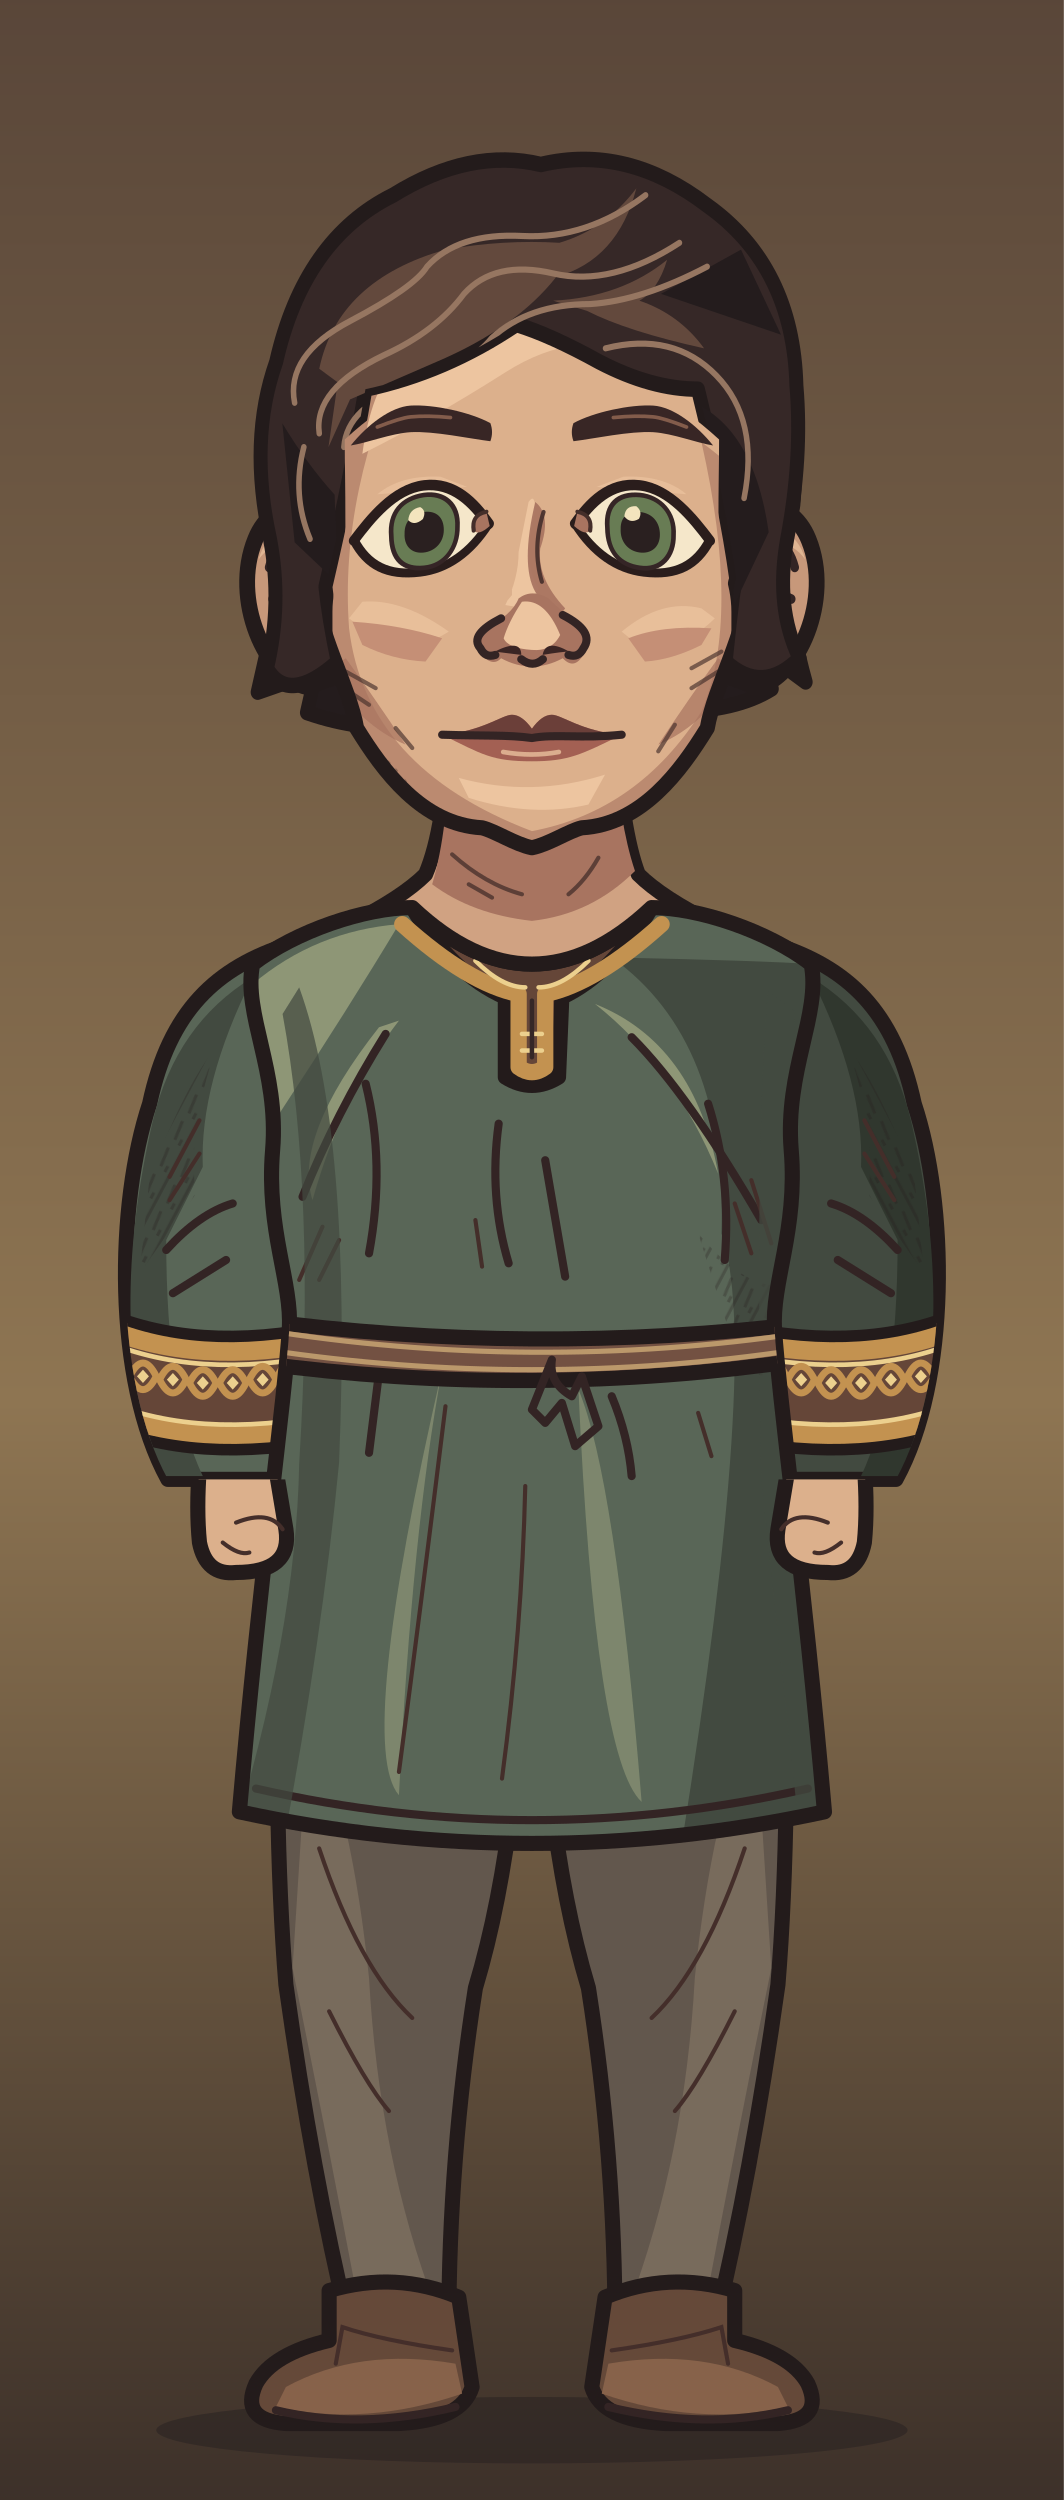
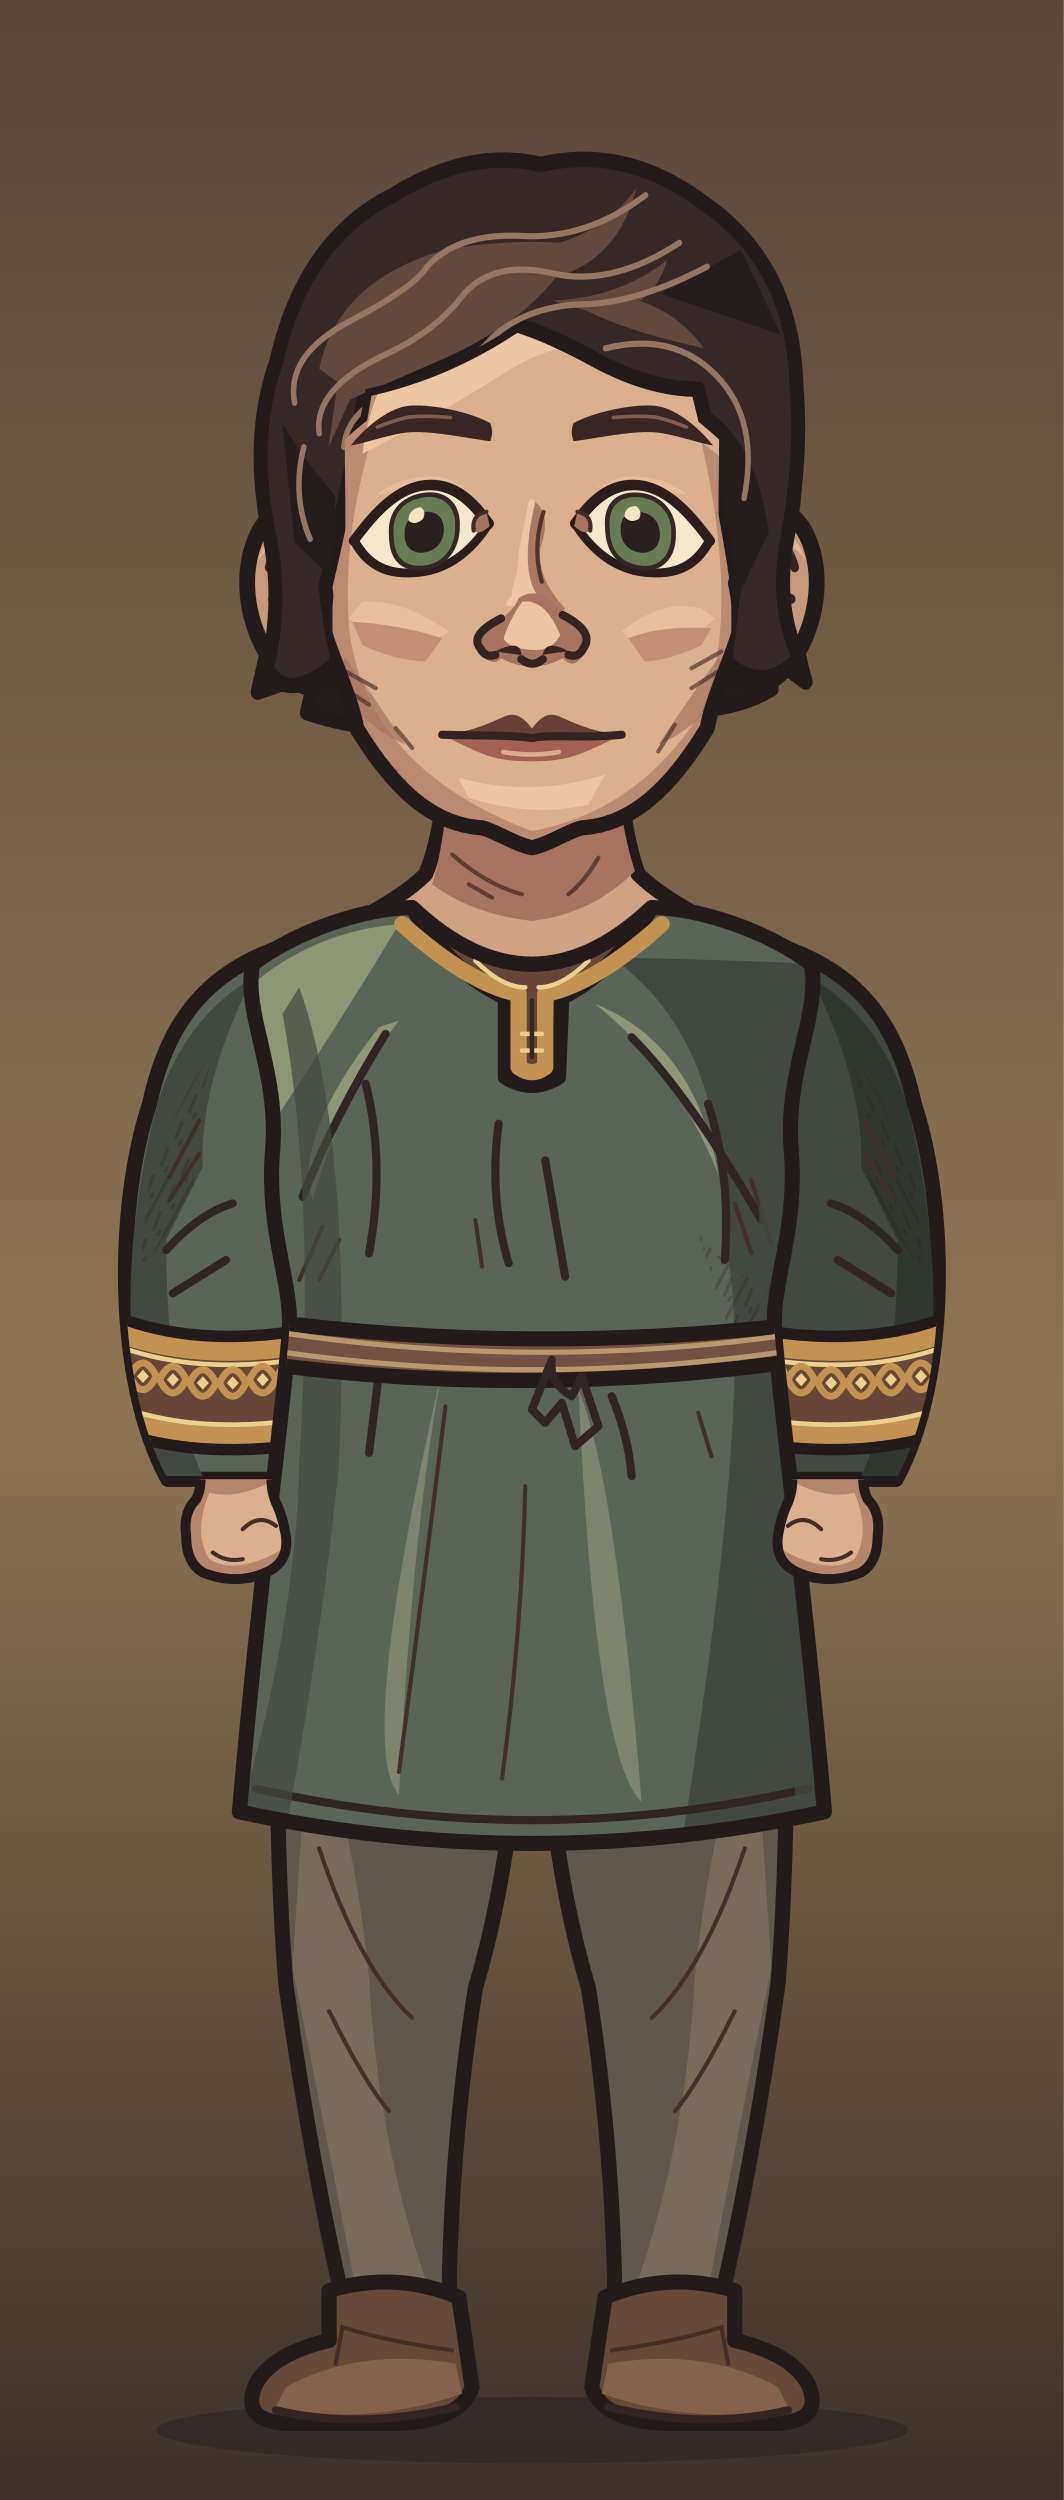
<svg xmlns="http://www.w3.org/2000/svg" xmlns:xlink="http://www.w3.org/1999/xlink" aria-labelledby="title" width="320" height="752" viewBox="0 0 320 752" role="img">
  <defs>
    <style>
      .edge {stroke:#231b1b;stroke-width:4.55;stroke-linecap:round;stroke-linejoin:round}
      .seam {fill:none;stroke:#332424;stroke-width:2.45;stroke-linecap:round;stroke-linejoin:round}
      .etch {fill:none;stroke:#442e2a;stroke-width:1.25;stroke-linecap:round}
      .hair-line {fill:none;stroke:#967661;stroke-width:1.45;stroke-linecap:round}
      .white {fill:#f5e7ca;stroke:#2a1d1c;stroke-width:2.65;stroke-linejoin:round}
      .label {fill:#efdfc1;font:600 20px Georgia,serif}
      .muted {fill:#b8aa96;font:13px 'Segoe UI',sans-serif}
      .section {fill:#dcbb8e;font:600 14px 'Segoe UI',sans-serif}
    </style>
    <linearGradient id="umber" x2="0" y2="1" gradientUnits="objectBoundingBox">
      <stop stop-color="#594639" />
      <stop offset=".56" stop-color="#8e7552" />
      <stop offset="1" stop-color="#3c3029" />
    </linearGradient>
    <linearGradient id="ash" x2="0" y2="1" gradientUnits="objectBoundingBox">
      <stop stop-color="#3b423d" />
      <stop offset=".56" stop-color="#7a7d67" />
      <stop offset="1" stop-color="#242b28" />
    </linearGradient>
    <linearGradient id="rose" x2="0" y2="1" gradientUnits="objectBoundingBox">
      <stop stop-color="#51404a" />
      <stop offset=".56" stop-color="#8a6972" />
      <stop offset="1" stop-color="#372c33" />
    </linearGradient>
    <pattern id="paper-grain" width="63" height="57" patternUnits="userSpaceOnUse">
      <path d="M1 16l2-1m21-4 5-2m16 7 6-1M12 32l3-1m16 11 4-1m20-14 4 1M4 51l5-1m41 0 9-2" fill="none" stroke="#231a1b" stroke-width=".85" opacity=".19" />
      <path d="M4 5l9-1m29 2 2-1M1 40l4-1m12 9 1-1m21-23 4-1m9 12 5-2" fill="none" stroke="#f0dbb5" stroke-width=".85" opacity=".23" />
      <path d="M16 19h.6m13-3h.7m28 6h.7m-39 15h.6m23 4h.6m-12 11h.7m29-39h.7" fill="none" stroke="#21191a" stroke-width="1.2" opacity=".28" stroke-linecap="round" />
    </pattern>
    <pattern id="ink-lines" width="7" height="9" patternUnits="userSpaceOnUse" patternTransform="rotate(28)">
      <path d="M1 -2V10m2.8-8 .6 6m1.9-1v5" stroke="#271d1d" stroke-width=".95" fill="none" opacity=".65" />
    </pattern>
    <radialGradient id="vignette" cx=".5" cy=".39" r=".72">
      <stop offset=".47" stop-color="#20191c" stop-opacity="0" />
      <stop offset="1" stop-color="#20191c" stop-opacity=".48" />
    </radialGradient>
    <g id="firs" fill="currentColor">
      <path d="M10 439Q15 379 12 300L9 220 15 146 15 54 19 80 21 147 28 230 25 326 29 439Z" />
      <path d="M17 169Q27 174 45 174L57 169 49 179 27 187 17 185                M18 194Q29 196 52 192L63 183 56 194 26 205 16 207                M15 225Q46 230 67 218L77 206 71 223 42 238 18 241                M17 252Q48 255 78 245L91 230 84 249 52 266 20 269                M14 282Q40 281 71 278L88 261 84 281 57 291 19 298                M19 312Q43 316 69 310L88 299 84 310 58 322 22 325" />
      <path d="M6 312 0 315V284L11 285M0 266 13 270V250L0 249M0 220 15 221 15 206 0 202                M0 180 16 181V167L0 165M0 141 15 150V138L0 133M0 112 17 127V118L0 104" />
      <path d="M64 440Q55 380 58 324L59 258 63 217 68 222 65 266 68 328 76 440Z                M63 291Q78 294 89 282L100 267 96 283 81 301 62 307                M63 323Q80 323 106 304L98 321 68 339                M63 316Q44 306 37 293L41 307 64 329Z" />
    </g>
    <g id="brambles" fill="none" stroke="currentColor" stroke-linecap="round" stroke-linejoin="round">
      <path stroke-width="3.8" d="M9 440Q13 401 21 380T26 333m-8 57Q39 375 43 352m-28 46Q6 377 0 376M41 440Q41 402 63 385m-20 44q26-6 39-30" />
      <path stroke-width="2" d="M23 364l14-13m-12 4-7-15m20 29 17-4m-15-1 1-11m13 49 2-17m2 14 18-5m-34 32q-12-10-17-10" />
    </g>
    <g id="night-scratches" fill="none" stroke="currentColor" stroke-width="1.2" stroke-linecap="round">
      <path d="M16 113q32-11 54-8m-30 9 16-3m184-40q19-4 44 1m-11 7 19 4                M24 335q33-3 68-16m-44 16 26-4m164-9q31 5 60-3m-39 8 38-3                M27 391q22-6 52-5m168 14q28-8 57-8m-40 11 24-4                M55 178l18-6m177 36 17 3m-12-4 17-1" />
    </g>
    <g id="shirt-setting">
      <rect width="320" height="440" fill="url(#umber)" />
      <path d="M50 217q24 8 64 1l-15 7-56 6m176-90q39-13 70-5l-26 4 28 2-64 6" fill="#856c54" opacity=".5" />
      <use xlink:href="#firs" style="color:#342827" opacity=".52" transform="translate(-26 8)" />
      <use xlink:href="#firs" style="color:#413128" opacity=".58" transform="translate(340 101) scale(-1 .81)" />
      <use xlink:href="#night-scratches" style="color:#dfbb87" opacity=".28" />
      <use xlink:href="#brambles" style="color:#291f22" opacity=".71" />
      <rect width="320" height="440" fill="url(#vignette)" />
      <rect width="320" height="440" fill="url(#paper-grain)" />
    </g>
    <g id="armor-setting">
      <rect width="320" height="440" fill="url(#ash)" />
      <path d="M42 173q49-4 68 3l-43 6 25 3-49 4m151 35q47 10 104-6l-26 14-62 8Z" fill="#707764" opacity=".48" />
      <use xlink:href="#firs" style="color:#27312c" opacity=".64" transform="translate(-36 30)" />
      <use xlink:href="#firs" style="color:#303833" opacity=".75" transform="translate(324 45) scale(-.86 1.03)" />
      <use xlink:href="#brambles" style="color:#252a27" opacity=".62" transform="translate(319 10) scale(-1 1)" />
      <use xlink:href="#night-scratches" style="color:#d8d8a9" opacity=".28" transform="translate(-2 21)" />
      <rect width="320" height="440" fill="url(#vignette)" />
      <rect width="320" height="440" fill="url(#paper-grain)" />
    </g>
    <g id="woman-setting">
      <rect width="320" height="440" fill="url(#rose)" />
      <path d="M44 235q40-4 76-1l-20 6-36 2 19 3-44 5m183-50q35 3 60-3l-24 9-31 2" fill="#775d65" opacity=".6" />
      <use xlink:href="#firs" style="color:#3b2b34" opacity=".58" transform="translate(-20 84) scale(.86 .91)" />
      <use xlink:href="#firs" style="color:#3d2e39" opacity=".68" transform="translate(327 54) scale(-.85 .98)" />
      <path d="M300 440q-2-82-6-173l-9-103 7-35 12 42 9 98 7 171Z                M294 195q-10-18-25-24l-15-1 13-4 11 2 18 15                M285 162q-13-22-34-27l-7 4 7-11 17 4 20 17                M303 242q-18-23-36-27l-13 3 15-9 11 2 21 15" fill="#3a2b33" opacity=".64" />
      <use xlink:href="#brambles" style="color:#2d2229" opacity=".8" transform="translate(12 6)" />
      <use xlink:href="#night-scratches" style="color:#e1b8a8" opacity=".28" transform="translate(0 7)" />
      <rect width="320" height="440" fill="url(#vignette)" />
      <rect width="320" height="440" fill="url(#paper-grain)" />
    </g>
    <pattern id="mail-rings" width="14" height="13" patternUnits="userSpaceOnUse" patternTransform="rotate(-7)">
      <path d="M-1 2q3-3 6 0 1 3-2 5Q0 8-1 5M6 2q3-3 6 0 1 3-2 5Q7 8 6 5M3 8q3-3 6 0 1 3-2 5-3 1-4-2M10 8q3-3 6 0" fill="none" stroke="#2d2c28" stroke-width="1.6" stroke-linecap="round" />
      <path d="M-.5 4q1.5-2 3-1m5 1q1.4-2 3-1M4 10q1.5-2 3-1m4 1q1.4-2 3-1" fill="none" stroke="#9a9b87" stroke-width="1.12" opacity=".78" stroke-linecap="round" />
    </pattern>
    <pattern id="armor-plates" width="47" height="24" patternUnits="userSpaceOnUse" patternTransform="translate(4 4) rotate(2)">
      <path d="M1 0l21 .7 1 18-3 3-17-1-1-4Zm24 1 19-1 2 15-3 7-19-2Z" fill="#85867a" stroke="#352e2a" stroke-width="1.75" stroke-linejoin="round" />
      <path d="M2 2l18 .2-.2 4L5 7 4 17Zm24 0 16-1 1 4-14 2-3 10Z" fill="#a9a58d" />
      <path d="M19 4l4 14-3 3-16-1 13-4Zm22 2 4 10-2 5-17-1 13-4Z" fill="#62655f" />
      <path d="M7 7l1-.5m6 12 3-2m16-7 5-1m-7 5 4-2" fill="none" stroke="#d0c0a0" stroke-width=".9" opacity=".76" />
      <path d="M6 12q2-2 2.7 1-1 2.2-2.7.5Zm12 1q1.8-2 2.4.6-1 2.6-2.5.8Zm11 1q1-2.2 2.8-1-.2 2.9-2.8 2.1Zm12-2q2.2-1.4 2.3.8-1 2.3-2.3.5Z" fill="#3c342d" />
    </pattern>
    <clipPath id="portrait-frame">
      <rect width="320" height="752" />
    </clipPath>
    <clipPath id="wardrobe-torso-mask">
      <path d="M124 273 C110 273 89 280 76 290 C73 305 84 322 82 346 C80 370 88 386 87 400 C86 418 78 476 72 545 Q160 564 248 545 C242 476 234 418 233 400 C232 386 240 370 238 346 C236 322 247 305 244 290 C231 280 210 273 196 273 Q160 307 124 273Z" />
    </clipPath>
    <clipPath id="wardrobe-sleeve-mask">
      <path d="M87 284C65 291 51 304 45 332C35 362 34 415 50.5 445H91.5Q108 406 105 336Z" />
    </clipPath>
    <clipPath id="face-shape-clip">
      <path d="M 160 73 C 191 73 219 90 223 128 C 224 143 225 164 225 177 C 225 189 214.75 207 212.75 219 C 204.75 232 193 248 175 249 C 171 250 165 254 160 255 C 155 254 149 250 145 249 C 127 248 115.25 232 107.25 219 C 105.25 207 95 189 95 177 C 95 164 96 143 97 128 C 101 90 129 73 160 73 Z" />
    </clipPath>
    <clipPath id="face-features-eye-left">
      <path d="M-21 0 C-16 -6 -9 -14 0 -14 C9 -14 15 -7 19.5 0 C14 8 7 12 -1 12 C-11 12 -17 8 -21 0Z" />
    </clipPath>
    <clipPath id="face-features-eye-right">
      <path d="M-21 0 C-16 -6 -9 -14 0 -14 C9 -14 15 -7 19.5 0 C14 8 7 12 -1 12 C-11 12 -17 8 -21 0Z" />
    </clipPath>
    <clipPath id="face-features-nose-bridge">
      <path d="M154 144H167V179L172 185V187H149V185L154 179Z" />
    </clipPath>
    <mask id="hair-face-opening" maskUnits="userSpaceOnUse" x="0" y="0" width="320" height="440">
      <rect fill="white" x="0" y="0" width="320" height="440" />
      <g clip-path="url(#face-shape-clip)">
        <path d="M103.7 132.2C110.5 125.98 117.5 120.6 123.5 120.2C130.5 119.8 141.5 122.2 149 125.48Q160 133.48 171 125.48C178.5 122.2 189.5 119.8 196.5 120.2C202.5 120.6 209.5 125.98 216.3 132.2C216.3 141.2 216.1 143 216.1 160C216.1 169 220 175 220 184V300H100V184C100 175 103.9 169 103.9 160C103.9 143 103.7 141.2 103.7 132.2Z" fill="black" />
      </g>
    </mask>
    <clipPath id="hair-crown-clip">
      <path d="M97 198q-16 13-23 2 5-19 1-38-7-29 2-52 9-36 38-49 25-14 48-9 28-6 54 12 28 18 29 53 2 21-3 45-4 20 4 35-12 11-24 1Q226 172 226.5 174Q223 151 214 118.0Q199 118.0 182 110.0 Q166 102.0 155 99.0 Q132 113.0 106 118.0Q101 145 93 176Q94 185 97 198Z" />
    </clipPath>
    <clipPath id="full-costume-hands-clip">
      <rect x="0" y="445" width="320" height="307" />
    </clipPath>
  </defs>
  <g data-part="full-costume">
    <rect width="320" height="752" fill="url(#umber)" />
    <ellipse cx="160" cy="731" rx="113" ry="10" fill="#261f20" opacity=".5" />
    <g>
      <path d="M84 469 L158 469 Q158 548 143 598 Q135 649 135 700 H105 Q94 654 86 597 Q82 548 84 469Z" fill="#62574d" class="edge" />
      <path d="M93 514 Q106 546 111 595 Q114 649 131 694 H108Q98 641 88 592Z" fill="#8c7c69" opacity=".53" />
      <path d="M96 556Q108 592 124 607 M99 605Q110 627 117 635" class="etch" />
      <g transform="translate(0 0)">
        <path d="M99 689Q119 683 138 691L142 718Q139 728 120 729H86Q72 728 77 717Q82 708 99 704Z" fill="#654939" class="edge" />
        <path d="M86 718Q108 706 137 711L139 720Q110 730 83 724Z" fill="#87624a" />
        <path d="M101 711L103 700Q115 704 136 707" class="etch" />
        <path d="M83 725Q108 731 137 724" class="seam" />
      </g>
    </g>
    <g transform="translate(320 0) scale(-1 1)">
      <path d="M84 469 L158 469 Q158 548 143 598 Q135 649 135 700 H105 Q94 654 86 597 Q82 548 84 469Z" fill="#62574d" class="edge" />
      <path d="M93 514 Q106 546 111 595 Q114 649 131 694 H108Q98 641 88 592Z" fill="#8c7c69" opacity=".53" />
      <path d="M96 556Q108 592 124 607 M99 605Q110 627 117 635" class="etch" />
      <g transform="translate(0 0)">
        <path d="M99 689Q119 683 138 691L142 718Q139 728 120 729H86Q72 728 77 717Q82 708 99 704Z" fill="#654939" class="edge" />
        <path d="M86 718Q108 706 137 711L139 720Q110 730 83 724Z" fill="#87624a" />
        <path d="M101 711L103 700Q115 704 136 707" class="etch" />
        <path d="M83 725Q108 731 137 724" class="seam" />
      </g>
    </g>
  </g>
  <g clip-path="url(#portrait-frame)">
    <g id="hair-back" transform="matrix(0.926 0 0 1.024 11.765 -3.765)">
      <path d="M104 96q-25 16-27 45-7 21 0 42l-6 24 19-6-3 12q35 11 69-6 59 12 82-1l-4-12 15 10q-9-29-4-52 4-39-23-58Z" fill="#241c1d" class="edge" />
    </g>
    <g data-part="neck">
      <g id="face-shape-neck">
        <path d="M 135 219 Q 134 249 128 263 Q 121 270 105 278 L 122 301 198 301 215 278 Q 199 270 192 263 Q 187 250 185 219 Z" fill="#d0a282" class="edge" />
        <path d="M 135 224 185 224 Q 186 247 191 262 Q 178 275 160 277 Q 142 275 130 266 Q 135 249 135 224 Z" fill="#a87460" />
        <path d="M 136 257 q 10 9 21 12 m -16 -3 7 4 m 32 -12 q -4 7 -9 11" class="etch" opacity=".75" />
      </g>
    </g>
    <g id="wardrobe-outfit-rus_gilt_cuff_tunic" data-outfit="rus_gilt_cuff_tunic">
      <path d="M87 284C65 291 51 304 45 332C35 362 34 415 50.5 445H91.5Q108 406 105 336Z" fill="#596657" class="edge" data-part="sleeve-outline" data-side="left" />
      <g data-part="sleeve-left" clip-path="url(#wardrobe-sleeve-mask)">
        <path d="M46 337 Q53 308 76 294 Q60 326 61 351 L50 373 Q50 421 61 444 H47 Q32 397 46 337Z" fill="#424a40" />
        <path d="M45 354 Q56 326 65 315 Q56 342 59 359 L42 383Z" fill="url(#ink-lines)" opacity=".44" />
        <path d="M50 376 q10 -11 20 -14 m-18 27 16 -10 M49 414 q4 11 13 21" class="seam" />
        <path d="M51 354 l9 -17 m-9 24 9 -14 m-6 61 10 13" class="etch" />
        <g data-part="gilt-cuff">
          <path d="M33 396 Q63 408 104 398 L106 431 Q63 441 33 429Z" fill="#654638" class="edge" />
          <path d="M33 400 Q63 412 104 402 M33 425 Q63 437 106 427" fill="none" stroke="#c39250" stroke-width="5.6" stroke-linecap="round" stroke-linejoin="round" />
          <path d="M33 404 Q63 416 104 406 M33 422 Q63 434 106 424" fill="none" stroke="#ecd08e" stroke-width="1.4" stroke-linecap="round" stroke-linejoin="round" />
          <path d="M39 414 q4 -8 8 0 q-4 8 -8 0Z" fill="none" stroke="#c39250" stroke-width="2.1" stroke-linecap="round" stroke-linejoin="round" />
          <path d="M43 412 l1.8 2 -1.8 2 -1.8 -2Z" fill="#ecd08e" />
          <path d="M48 415 q4 -8 8 0 q-4 8 -8 0Z" fill="none" stroke="#c39250" stroke-width="2.1" stroke-linecap="round" stroke-linejoin="round" />
          <path d="M52 413 l1.8 2 -1.8 2 -1.8 -2Z" fill="#ecd08e" />
          <path d="M57 416 q4 -8 8 0 q-4 8 -8 0Z" fill="none" stroke="#c39250" stroke-width="2.1" stroke-linecap="round" stroke-linejoin="round" />
          <path d="M61 414 l1.8 2 -1.8 2 -1.8 -2Z" fill="#ecd08e" />
          <path d="M66 416 q4 -8 8 0 q-4 8 -8 0Z" fill="none" stroke="#c39250" stroke-width="2.1" stroke-linecap="round" stroke-linejoin="round" />
          <path d="M70 414 l1.8 2 -1.8 2 -1.8 -2Z" fill="#ecd08e" />
          <path d="M75 415 q4 -8 8 0 q-4 8 -8 0Z" fill="none" stroke="#c39250" stroke-width="2.1" stroke-linecap="round" stroke-linejoin="round" />
          <path d="M79 413 l1.8 2 -1.8 2 -1.8 -2Z" fill="#ecd08e" />
          <path d="M84 413 q4 -8 8 0 q-4 8 -8 0Z" fill="none" stroke="#c39250" stroke-width="2.1" stroke-linecap="round" stroke-linejoin="round" />
          <path d="M88 411 l1.8 2 -1.8 2 -1.8 -2Z" fill="#ecd08e" />
        </g>
      </g>
      <g transform="translate(320 0) scale(-1 1)">
        <path d="M87 284C65 291 51 304 45 332C35 362 34 415 50.5 445H91.5Q108 406 105 336Z" fill="#424a40" class="edge" data-part="sleeve-outline" data-side="right" />
        <g data-part="sleeve-right" clip-path="url(#wardrobe-sleeve-mask)">
          <path d="M46 337 Q53 308 76 294 Q60 326 61 351 L50 373 Q50 421 61 444 H47 Q32 397 46 337Z" fill="#30372e" />
          <path d="M45 354 Q56 326 65 315 Q56 342 59 359 L42 383Z" fill="url(#ink-lines)" opacity=".44" />
          <path d="M50 376 q10 -11 20 -14 m-18 27 16 -10 M49 414 q4 11 13 21" class="seam" />
          <path d="M51 354 l9 -17 m-9 24 9 -14 m-6 61 10 13" class="etch" />
          <g data-part="gilt-cuff">
            <path d="M33 396 Q63 408 104 398 L106 431 Q63 441 33 429Z" fill="#654638" class="edge" />
            <path d="M33 400 Q63 412 104 402 M33 425 Q63 437 106 427" fill="none" stroke="#c39250" stroke-width="5.6" stroke-linecap="round" stroke-linejoin="round" />
            <path d="M33 404 Q63 416 104 406 M33 422 Q63 434 106 424" fill="none" stroke="#ecd08e" stroke-width="1.4" stroke-linecap="round" stroke-linejoin="round" />
            <path d="M39 414 q4 -8 8 0 q-4 8 -8 0Z" fill="none" stroke="#c39250" stroke-width="2.1" stroke-linecap="round" stroke-linejoin="round" />
            <path d="M43 412 l1.8 2 -1.8 2 -1.8 -2Z" fill="#ecd08e" />
            <path d="M48 415 q4 -8 8 0 q-4 8 -8 0Z" fill="none" stroke="#c39250" stroke-width="2.1" stroke-linecap="round" stroke-linejoin="round" />
            <path d="M52 413 l1.8 2 -1.8 2 -1.8 -2Z" fill="#ecd08e" />
            <path d="M57 416 q4 -8 8 0 q-4 8 -8 0Z" fill="none" stroke="#c39250" stroke-width="2.1" stroke-linecap="round" stroke-linejoin="round" />
            <path d="M61 414 l1.8 2 -1.8 2 -1.8 -2Z" fill="#ecd08e" />
            <path d="M66 416 q4 -8 8 0 q-4 8 -8 0Z" fill="none" stroke="#c39250" stroke-width="2.1" stroke-linecap="round" stroke-linejoin="round" />
            <path d="M70 414 l1.8 2 -1.8 2 -1.8 -2Z" fill="#ecd08e" />
            <path d="M75 415 q4 -8 8 0 q-4 8 -8 0Z" fill="none" stroke="#c39250" stroke-width="2.1" stroke-linecap="round" stroke-linejoin="round" />
            <path d="M79 413 l1.8 2 -1.8 2 -1.8 -2Z" fill="#ecd08e" />
            <path d="M84 413 q4 -8 8 0 q-4 8 -8 0Z" fill="none" stroke="#c39250" stroke-width="2.1" stroke-linecap="round" stroke-linejoin="round" />
            <path d="M88 411 l1.8 2 -1.8 2 -1.8 -2Z" fill="#ecd08e" />
          </g>
        </g>
      </g>
      <path d="M124 273 C110 273 89 280 76 290 C73 305 84 322 82 346 C80 370 88 386 87 400 C86 418 78 476 72 545 Q160 564 248 545 C242 476 234 418 233 400 C232 386 240 370 238 346 C236 322 247 305 244 290 C231 280 210 273 196 273 Q160 307 124 273Z" fill="#596657" />
      <g data-part="torso" clip-path="url(#wardrobe-torso-mask)">
        <path d="M76 296 Q95 280 120 278 Q105 303 84 335Z" fill="#8e9676" />
        <path d="M184 288 Q231 289 244 290 L253 555 H205 Q229 405 217 371 Q219 313 184 288Z" fill="#424a40" />
        <path d="M77 344 Q87 359 83 381 L68 402 L60 359Z" fill="#424a40" />
        <path d="M210 371 Q226 390 238 386 L237 416 L223 412Z" fill="url(#ink-lines)" opacity=".42" />
        <path d="M120 307 Q103 329 94 361 Q88 342 114 309Z M179 302 Q209 314 216 353 Q203 321 179 302Z" fill="#8e9676" />
        <path d="M133 412Q124 460 120 540Q107 525 133 412Z M174 418Q185 444 193 542Q179 529 174 418Z" fill="#8e9676" opacity=".68" />
        <path d="M134 423Q127 480 120 533 M158 447Q157 490 151 535" class="etch" />
        <path d="M77 538Q160 557 243 538" class="seam" />
        <path d="M116 311 Q101 335 91 360 M190 312 Q207 329 229 367 M150 338 q-3 22 3 42 m11 -31 6 35 M184 420q5 12 6 24" class="seam" />
        <path d="M97 369 l-7 16 m12 -12 -6 12 M226 355 l6 19 m-11 -12 5 15 M143 367 l2 14 m65 44 4 13" class="etch" />
        <path d="M90 297 Q106 341 102 440 Q97 492 85 556 H69 Q89 492 90 440 Q95 359 85 305Z M231 298 Q227 346 229 445 Q234 492 241 556 H252 Q238 492 237 445 Q238 347 239 304Z" fill="#424a40" opacity=".72" />
        <path d="M110 326 Q116 350 111 377 m3 36 l-3 24 M213 332q7 22 5 47" class="seam" />
        <g data-part="gilt-round-collar">
          <path d="M124 273 Q160 307 196 273 Q184 293 169 300 L168 324 Q160 329 152 324 L152 300 Q136 293 124 273Z" fill="#654638" class="edge" />
          <path d="M121 278 Q141 296 156 299 V321 Q160 324 164 321 V299 Q179 296 199 278" fill="none" stroke="#c39250" stroke-width="4.9" stroke-linecap="round" stroke-linejoin="round" />
          <path d="M143 289q8 8 15 8 m4 0q7 0 15 -8 M157 311h6 m-6 5h6" fill="none" stroke="#ecd08e" stroke-width="1.35" stroke-linecap="round" stroke-linejoin="round" />
          <path d="M160 301v17" fill="none" stroke="#352727" stroke-width="1.35" stroke-linecap="round" stroke-linejoin="round" />
        </g>
      </g>
      <path d="M124 273 C110 273 89 280 76 290 C73 305 84 322 82 346 C80 370 88 386 87 400 C86 418 78 476 72 545 Q160 564 248 545 C242 476 234 418 233 400 C232 386 240 370 238 346 C236 322 247 305 244 290 C231 280 210 273 196 273 Q160 307 124 273Z" fill="none" class="edge" />
      <g data-part="belt" clip-path="url(#wardrobe-torso-mask)">
        <path d="M77 397Q160 408 243 398L242 409Q160 421 78 410Z" fill="#735142" class="edge" />
        <path d="M79 400Q160 413 241 401M80 406Q160 418 240 406" fill="none" stroke="#bb986b" stroke-width="1.55" stroke-linecap="round" />
        <path d="M166 409Q165 416 172 420L175 414 180 429 173 435 169 422 164 428 160 424Z" fill="#967451" class="seam" />
      </g>
    </g>
    <g id="face-shape">
      <g id="face-shape-ears">
        <g transform="translate(105 179) scale(-1.046 1.19)">
          <path d="M -4 -15 C 7 -26 22 -25 27 -14 C 34 1 24 21 12 23 L -4 18 Z" fill="#c7987a" class="edge" />
          <path d="M 7 -15 C 16 -20 24 -16 26 -9 C 22 -14 16 -14 13 -11 L 10 -1 Z" fill="#edc5a0" opacity=".66" />
          <path d="M 23 -7 Q 20 -17 10 -11 L 7 2 M 22 1 Q 15 -2 11 6" class="seam" />
        </g>
        <g transform="translate(215 179) scale(1.046 1.19)">
          <path d="M -4 -15 C 7 -26 22 -25 27 -14 C 34 1 24 21 12 23 L -4 18 Z" fill="#c7987a" class="edge" />
          <path d="M 7 -15 C 16 -20 24 -16 26 -9 C 22 -14 16 -14 13 -11 L 10 -1 Z" fill="#edc5a0" opacity=".66" />
          <path d="M 23 -7 Q 20 -17 10 -11 L 7 2 M 22 1 Q 15 -2 11 6" class="seam" />
        </g>
      </g>
      <path d="M 160 73 C 191 73 219 90 223 128 C 224 143 225 164 225 177 C 225 189 214.75 207 212.75 219 C 204.75 232 193 248 175 249 C 171 250 165 254 160 255 C 155 254 149 250 145 249 C 127 248 115.25 232 107.25 219 C 105.25 207 95 189 95 177 C 95 164 96 143 97 128 C 101 90 129 73 160 73 Z" fill="#dcb08c" />
      <g clip-path="url(#face-shape-clip)">
        <path d="M 70 141 Q 104 91 123 103 Q 102 148 105 189 Q 110 231 160 250 Q 192 244 211 214 Q 223 186 211 133 Q 235 151 250 174 L 250 265 70 265 Z" fill="#bb8a70" />
        <path d="M 109 136.5 Q 114 99 142 98 Q 173 89 195 107 Q 174 98 152 112 Q 130 126 109 136.5 Z" fill="#edc5a0" />
        <g transform="translate(160 0) scale(-1 1)">
          <path d="M 25 190 Q 39 180 51 181 L 55 186 Q 45 194 32 194 Z" fill="#edc5a0" opacity=".72" />
          <path d="M 27 192 Q 39 188 54 187 L 51 194 Q 42 198.5 32 199 Z" fill="#c58f76" />
          <path d="M 56 198 Q 48 209 38 224 Q 52 218 62 202 Z" fill="#a87460" opacity=".73" />
        </g>
        <g transform="translate(160 0) scale(1 1)">
          <path d="M 27 190 Q 39 180 51 183 L 55 186 Q 45 196 32 194 Z" fill="#edc5a0" opacity=".72" />
          <path d="M 29 192 Q 39 188 54 189 L 51 194 Q 42 198.5 34 199 Z" fill="#c58f76" />
          <path d="M 56 198 Q 48 209 38 224 Q 52 218 62 202 Z" fill="#a87460" opacity=".73" />
        </g>
        <path d="M 92 183 Q 99 211 120 232 L 132 247 119 248 Q 98 234 85 212 Z M 229 184 Q 224 217 203 241 L 193 250 209 247 Q 230 233 240 211 Z" fill="url(#ink-lines)" opacity=".42" />
        <path d="M 138 234 Q 160 240 182 233 L 177 242 Q 160 246 141 240 Z" fill="#edc5a0" />
        <path d="M 104 202 l 9 5 m -8 1 6 4 m 97 -11 9 -5 m -9 11 8 -5 m -97 17 5 6 m 74 1 5 -8" class="etch" opacity=".65" />
      </g>
      <path d="M 160 73 C 191 73 219 90 223 128 C 224 143 225 164 225 177 C 225 189 214.75 207 212.75 219 C 204.75 232 193 248 175 249 C 171 250 165 254 160 255 C 155 254 149 250 145 249 C 127 248 115.25 232 107.25 219 C 105.25 207 95 189 95 177 C 95 164 96 143 97 128 C 101 90 129 73 160 73 Z" fill="none" class="edge" />
    </g>
    <g clip-path="url(#face-shape-clip)">
      <g data-part="eyes">
        <g transform="matrix(1 -0.12 0 1 127.5 160)">
          <path d="M-14 -13 Q-7 -18 5 -16 L13 -12" fill="#edc5a0" opacity=".65" />
          <path d="M-21 0 C-16 -6 -9 -14 0 -14 C9 -14 15 -7 19.5 0 C14 8 7 12 -1 12 C-11 12 -17 8 -21 0Z" class="white" />
          <g clip-path="url(#face-features-eye-left)">
            <g transform="translate(0 0) scale(1 1)">
              <path d="M-9.8 0 C-10.4 -7 -6.6 -10.9 0 -11.1 C6.1 -11.2 10.5 -7 10.1 -.3 C10.2 5.9 6.4 11 0 10.8 C-6.1 10.7 -9.7 7.2 -9.8 0Z" fill="#687c54" stroke="#352526" stroke-width="1.4" />
              <path d="M-5.8 -.2C-5.9-3.8-3.5-6 .1-6 3.8-6 6-3.6 6 .1 6 3.9 3.3 6.3-.2 6.2-3.9 6.1-6 3.3-5.8-.2Z" fill="#2a2020" />
              <path d="M-4.7-4.1Q-4.4-7.4-1.1-7.6 .9-6.3-.3-3.9-2.9-2-4.7-4.1Z" fill="#f3e4bd" />
            </g>
          </g>
          <path d="M-21 0 C-16 -6 -9 -14 0 -14 C9 -14 15 -7 19.5 0" fill="none" stroke="#2a1d1c" stroke-width="3.15" stroke-linecap="round" />
          <path d="M18.8 -3.8 Q14.2 -3.4 15 1.4 Q16.5 3.2 19.8 .6Z" fill="#a87460" />
          <path d="M18.8 -3.8 Q14.2 -3.4 15 1.4" class="etch" />
        </g>
        <g transform="matrix(-1 -0.12 0 1 192.5 160)">
          <path d="M-14 -13 Q-7 -18 5 -16 L13 -12" fill="#edc5a0" opacity=".65" />
          <path d="M-21 0 C-16 -6 -9 -14 0 -14 C9 -14 15 -7 19.5 0 C14 8 7 12 -1 12 C-11 12 -17 8 -21 0Z" class="white" />
          <g clip-path="url(#face-features-eye-right)">
            <g transform="translate(0 0) scale(-1 1)">
              <path d="M-9.8 0 C-10.4 -7 -6.6 -10.9 0 -11.1 C6.1 -11.2 10.5 -7 10.1 -.3 C10.2 5.9 6.4 11 0 10.8 C-6.1 10.7 -9.7 7.2 -9.8 0Z" fill="#687c54" stroke="#352526" stroke-width="1.4" />
              <path d="M-5.8 -.2C-5.9-3.8-3.5-6 .1-6 3.8-6 6-3.6 6 .1 6 3.9 3.3 6.3-.2 6.2-3.9 6.1-6 3.3-5.8-.2Z" fill="#2a2020" />
              <path d="M-4.7-4.1Q-4.4-7.4-1.1-7.6 .9-6.3-.3-3.9-2.9-2-4.7-4.1Z" fill="#f3e4bd" />
            </g>
          </g>
          <path d="M-21 0 C-16 -6 -9 -14 0 -14 C9 -14 15 -7 19.5 0" fill="none" stroke="#2a1d1c" stroke-width="3.15" stroke-linecap="round" />
          <path d="M18.8 -3.8 Q14.2 -3.4 15 1.4 Q16.5 3.2 19.8 .6Z" fill="#a87460" />
          <path d="M18.8 -3.8 Q14.2 -3.4 15 1.4" class="etch" />
        </g>
      </g>
      <g data-part="brows">
        <g transform="matrix(1 0 0 1 127.5 131)">
          <path d="M-22 3 C-17 -3.22 -10 -8.6 -4 -9 C3 -9.4 14 -7 20 -3.72 Q21 -1 20 1.72 C14 1 3 -1.4 -4 -1 C-10 -0.6 -17 2.22 -22 3Z" fill="#382625" />
          <path d="M-14 -2.55 Q-7 -5.3 -4 -5.6 Q1 -6.1 8 -5.4" fill="none" stroke="#835c4b" stroke-width="1.1" stroke-linecap="round" />
        </g>
        <g transform="matrix(-1 0 0 1 192.5 131)">
          <path d="M-22 3 C-17 -3.22 -10 -8.6 -4 -9 C3 -9.4 14 -7 20 -3.72 Q21 -1 20 1.72 C14 1 3 -1.4 -4 -1 C-10 -0.6 -17 2.22 -22 3Z" fill="#382625" />
          <path d="M-14 -2.55 Q-7 -5.3 -4 -5.6 Q1 -6.1 8 -5.4" fill="none" stroke="#835c4b" stroke-width="1.1" stroke-linecap="round" />
        </g>
      </g>
      <g data-part="nose">
        <g clip-path="url(#face-features-nose-bridge)">
          <path d="M159 151 Q161 148 161 154 Q157 169 162 177 L158 183 152 182 Q156 174 156 166Z" fill="#edc5a0" />
          <path d="M161 151 Q166 155 162.5 165 Q161.5 174 170 183 L167 187 161 178 Q156.5 170 161 151Z" fill="#a87460" opacity=".93" />
          <path d="M163.5 154 Q160 165 163 175" class="etch" opacity=".9" />
        </g>
        <path d="M156 180 Q160 177 165 180 C167 182 169.28 184 174 188 Q178 192 176 196 Q173 202 169.28 198 Q160 203 150.72 198 Q148 201 144 196 Q142 192 146 189 Q154 185 156 180Z" fill="#a87460" />
        <path d="M157 181 Q164 180 168.5 191 Q165.95 196 160 195.5 Q152.775 195 151.5 192 Q153 187 157 181Z" fill="#edc5a0" />
        <path d="M150.72 186 Q141 191 144.5 195 Q146 198 149 197 M169.28 185 Q179 190 175.5 195 Q174 198 171 197" class="seam" />
        <path d="M148.8 196 q8 -4 8 1 q-8 -1 -8 -1Z M163.2 197 q1 -5 8 -1 q-2 0 -8 1Z" fill="#3b2524" />
        <path d="M156.8 198.3 Q160.25 201 163.3 198.3" class="seam" />
      </g>
      <g data-part="mouth">
        <path d="M133 221 C145.15 220 151 215 154 215 Q157 215 160 219.2 Q163 215 166 215 C169 215 174.85 220 187 221 C174.85 227 171 229 160 229 C148 229 145.15 227 133 221Z" fill="#a36053" />
        <path d="M133 221 C145.15 220 151 215 154 215 Q157 215 160 219.2 Q163 215 166 215 C169 215 174.85 220 187 221 C174.85 222.25 167 220.7 160 222 C153 221 145.15 221.4 133 221Z" fill="#56322f" opacity=".72" />
        <path d="M133 221 C145.15 221.4 153 221 160 222 C167 220.7 174.85 222.25 187 221" class="seam" />
        <path d="M151.36 226.2 Q160 227.7 168.1 226.2" fill="none" stroke="#edc5a0" stroke-width="1.4" stroke-linecap="round" opacity=".76" />
      </g>
    </g>
    <g id="hair-front">
      <g mask="url(#hair-face-opening)">
        <g transform="matrix(0.926 0 0 1.024 11.765 -3.765)">
          <path d="M97 198q-16 13-23 2 5-19 1-38-7-29 2-52 9-36 38-49 25-14 48-9 28-6 54 12 28 18 29 53 2 21-3 45-4 20 4 35-12 11-24 1Q226 172 226.5 174Q223 151 214 118.0Q199 118.0 182 110.0 Q166 102.0 155 99.0 Q132 113.0 106 118.0Q101 145 93 176Q94 185 97 198Z" fill="#362827" class="edge" />
          <g clip-path="url(#hair-crown-clip)">
            <path d="M91 112q6-26 41-35 19-3 37-2 15-4 25-16-6 21-26 26-13 15-39 25l-28 11-7 14 3-19Zm76-20q22-1 37-12-3 9-9 12 13 4 21 14-25-5-38-11Z" fill="#63493d" />
            <path d="M79 128q8 12 17 21l1 26-14-12Zm123-38 26-13 13 25Z M210 121q22 7 27 39l-11 21Z" fill="#241c1d" />
            <path d="M83 122q-3-14 18-24t25-16q10-10 31-9t40-12M91 131q-2-13 21-23 17-7 26-18 10-10 29-6t41-9M99 135q1-12 21-18t27-14q12-10 32-10 17-1 38-11M184 106q22-5 36 8t9 36M86 135q-4 14 2 27" fill="none" stroke="#967661" stroke-width="1.8" stroke-linecap="round" stroke-linejoin="round" />
          </g>
        </g>
      </g>
    </g>
  </g>
  <g data-part="handheld-equipment">
    <g data-part="hands" clip-path="url(#full-costume-hands-clip)">
      <g>
-         <path d="M60 441 Q59 454 60 464 Q62 474 71 473Q88 473 86 460 L83 442Z" fill="#dcb08c" class="edge" data-part="hand" />
-         <path d="M71 458Q81 454 85 460 M67 464q5 4 8 3" class="etch" />
+         <g transform="translate(71 459)">
+           <g data-part="hand">
+             <path d="M-11.0 -17Q-10.0 -12 -12.0 -8Q-16.0 -4 -15.0 3Q-15.0 11 -10.0 14Q0 18 9.0 14Q16.0 11 15.0 3Q14.0 -3 12.0 -7Q10.0 -12 11.0 -17Q0 -14 -11.0 -17Z" fill="#dcb08c" data-hand-tone="base" />
+             <path d="M-11.0 -16Q0 -12 11.0 -16L10.0 -13Q0 -8 -8.0 -10Q-13.0 2 -8.0 10Q0 15 14.0 7Q14.0 14 7.0 15Q0 18 -10.0 14Q-17.0 9 -15.0 1Q-16.0 -7 -12.0 -8Z" fill="#a87460" opacity=".72" data-hand-tone="shade" />
+             <path d="M-11.0 -17Q-10.0 -12 -12.0 -8Q-16.0 -4 -15.0 3Q-15.0 11 -10.0 14Q0 18 9.0 14Q16.0 11 15.0 3Q14.0 -3 12.0 -7Q10.0 -12 11.0 -17" fill="none" stroke="#231b1b" stroke-width="3" stroke-linecap="round" stroke-linejoin="round" />
+             <path d="M2 1q5 -5 10 -1M-7 8q4 3 9 2" class="etch" />
+           </g>
+         </g>
      </g>
      <g transform="translate(320 0) scale(-1 1)">
-         <path d="M60 441 Q59 454 60 464 Q62 474 71 473Q88 473 86 460 L83 442Z" fill="#dcb08c" class="edge" data-part="hand" />
-         <path d="M71 458Q81 454 85 460 M67 464q5 4 8 3" class="etch" />
+         <g transform="translate(71 459)">
+           <g data-part="hand">
+             <path d="M-11.0 -17Q-10.0 -12 -12.0 -8Q-16.0 -4 -15.0 3Q-15.0 11 -10.0 14Q0 18 9.0 14Q16.0 11 15.0 3Q14.0 -3 12.0 -7Q10.0 -12 11.0 -17Q0 -14 -11.0 -17Z" fill="#dcb08c" data-hand-tone="base" />
+             <path d="M-11.0 -16Q0 -12 11.0 -16L10.0 -13Q0 -8 -8.0 -10Q-13.0 2 -8.0 10Q0 15 14.0 7Q14.0 14 7.0 15Q0 18 -10.0 14Q-17.0 9 -15.0 1Q-16.0 -7 -12.0 -8Z" fill="#a87460" opacity=".72" data-hand-tone="shade" />
+             <path d="M-11.0 -17Q-10.0 -12 -12.0 -8Q-16.0 -4 -15.0 3Q-15.0 11 -10.0 14Q0 18 9.0 14Q16.0 11 15.0 3Q14.0 -3 12.0 -7Q10.0 -12 11.0 -17" fill="none" stroke="#231b1b" stroke-width="3" stroke-linecap="round" stroke-linejoin="round" />
+             <path d="M2 1q5 -5 10 -1M-7 8q4 3 9 2" class="etch" />
+           </g>
+         </g>
      </g>
    </g>
  </g>
</svg>
